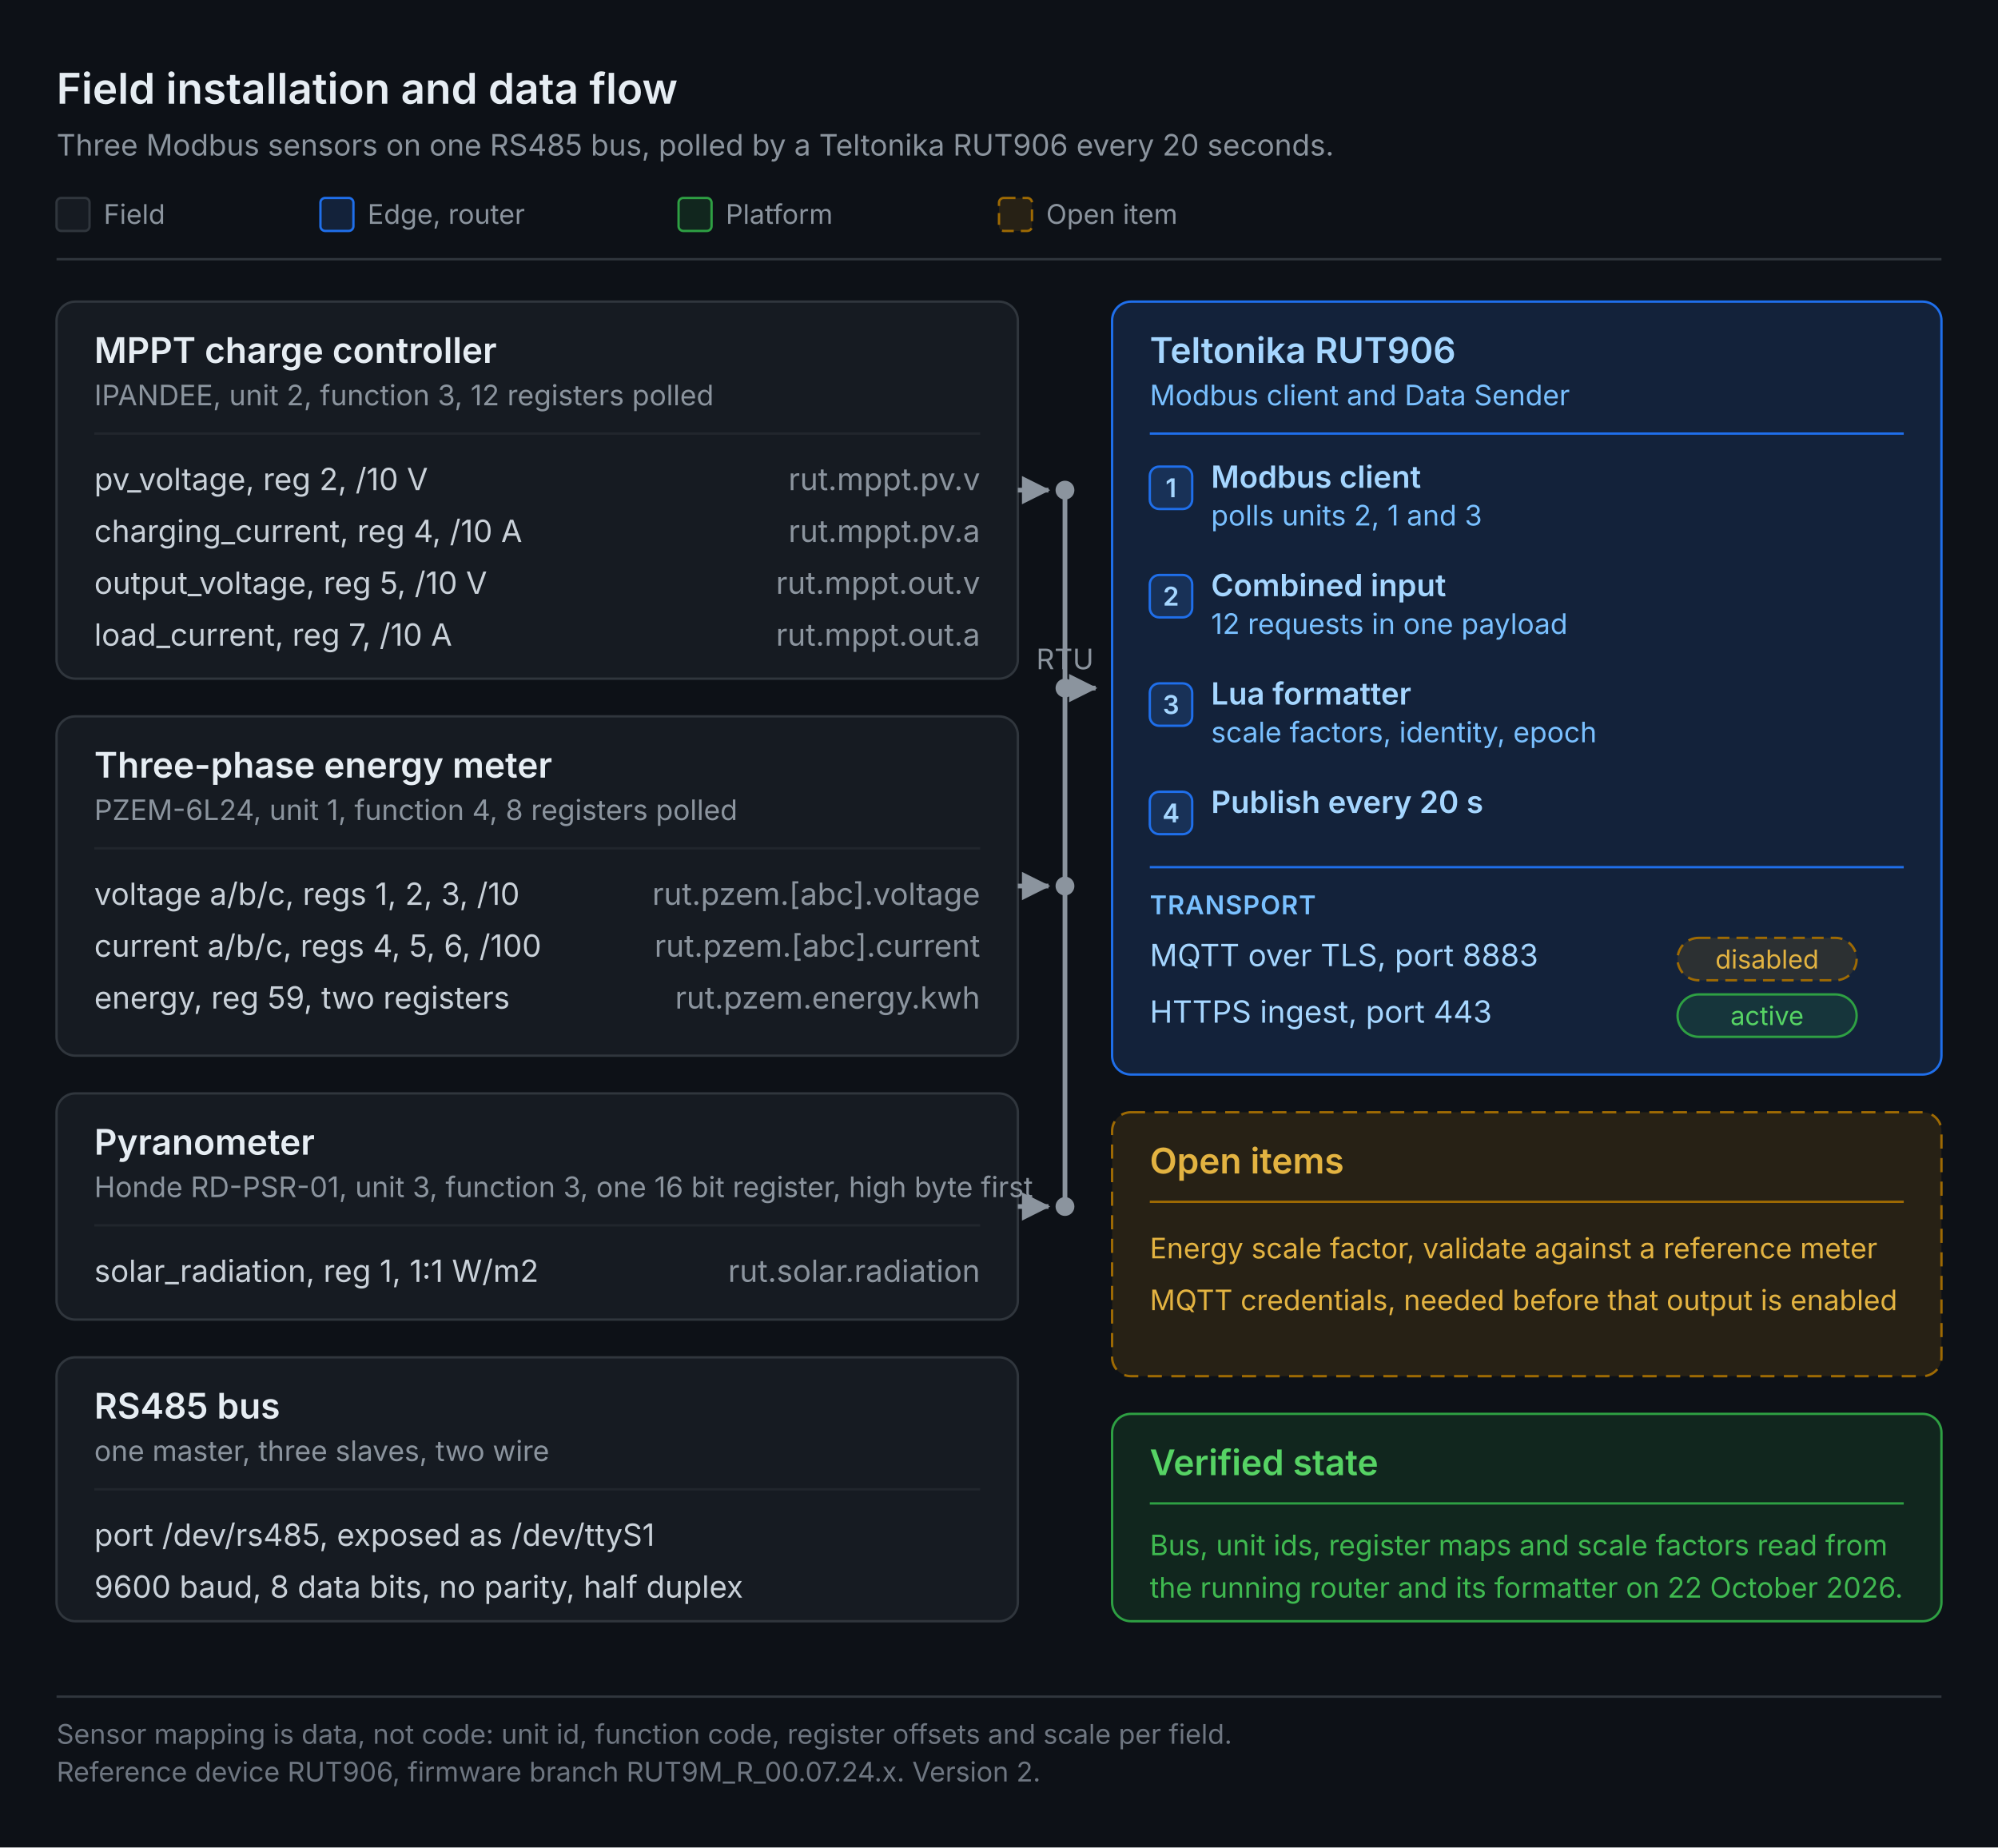
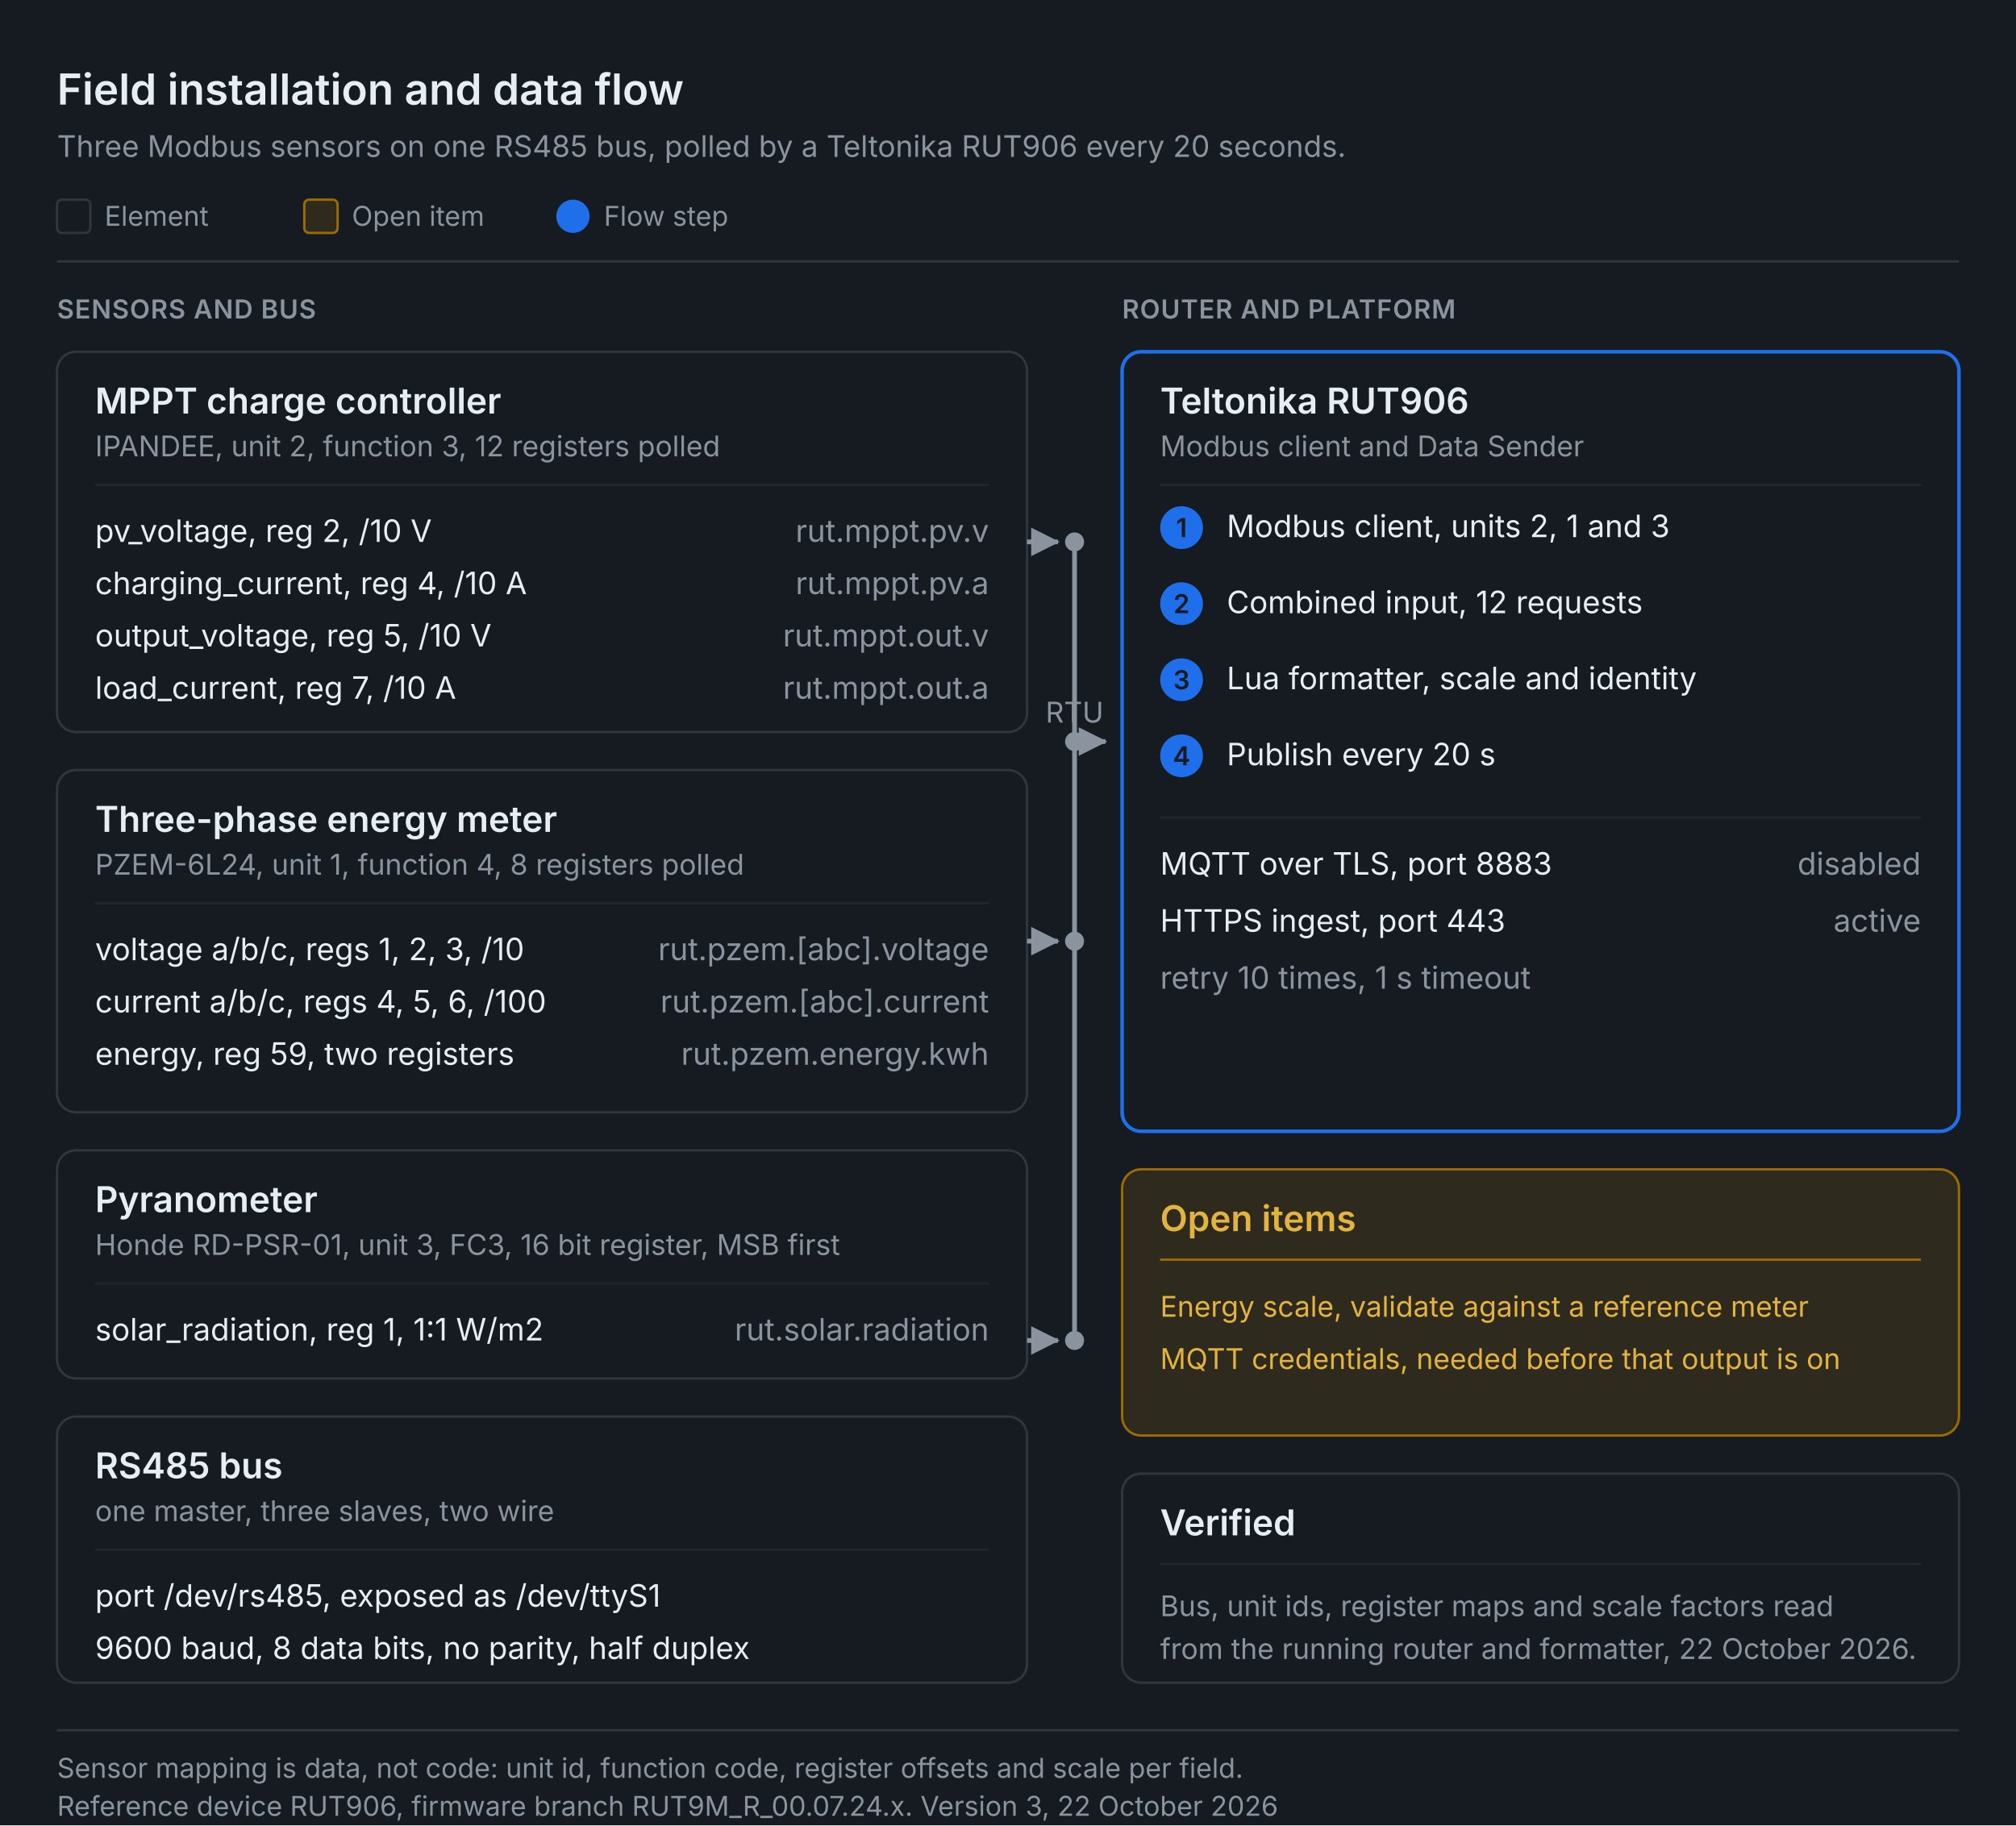
- <svg xmlns="http://www.w3.org/2000/svg" viewBox="0 0 848 784" width="848" height="784" role="img" font-family="Inter, Segoe UI, Helvetica, Arial, sans-serif">
+ <svg xmlns="http://www.w3.org/2000/svg" viewBox="0 0 848 768" width="848" height="768" role="img" font-family="Inter, Segoe UI, Helvetica, Arial, sans-serif">
  <defs>
    <marker id="flow" viewBox="0 0 8 8" refX="7.5" refY="4" markerWidth="6" markerHeight="6" orient="auto-start-reverse">
      <path d="M 0 0 L 8 4 L 0 8 Z" fill="#8b949e" />
    </marker>
  </defs>
-   <rect width="848" height="784" fill="#0d1117" />
+   <rect width="848" height="768" fill="#161b22" />
  <text x="24" y="44" font-size="18" font-weight="600" fill="#e6edf3">Field installation and data flow</text>
  <text x="24" y="66" font-size="12.5" fill="#8b949e">Three Modbus sensors on one RS485 bus, polled by a Teltonika RUT906 every 20 seconds.</text>
  <g font-size="11.5" fill="#8b949e">
-     <rect x="24" y="84" width="14" height="14" rx="2" fill="#161b22" stroke="#30363d" />
-     <text x="44" y="95">Field</text>
-     <rect x="136" y="84" width="14" height="14" rx="2" fill="rgba(56,139,253,0.15)" stroke="#1f6feb" />
-     <text x="156" y="95">Edge, router</text>
-     <rect x="288" y="84" width="14" height="14" rx="2" fill="rgba(46,160,67,0.15)" stroke="#2ea043" />
-     <text x="308" y="95">Platform</text>
-     <rect x="424" y="84" width="14" height="14" rx="2" fill="rgba(187,128,9,0.15)" stroke="#9e6a03" stroke-dasharray="5 3" />
-     <text x="444" y="95">Open item</text>
+     <rect x="24" y="84" width="14" height="14" rx="2" fill="none" stroke="#30363d" />
+     <text x="44" y="95">Element</text>
+     <rect x="128" y="84" width="14" height="14" rx="2" fill="rgba(187,128,9,0.15)" stroke="#9e6a03" />
+     <text x="148" y="95">Open item</text>
+     <circle cx="241" cy="91" r="7" fill="#1f6feb" />
+     <text x="254" y="95">Flow step</text>
  </g>
  <line x1="24" y1="110" x2="824" y2="110" stroke="#30363d" />
-   <rect x="24" y="128" width="408" height="160" rx="8" fill="#161b22" stroke="#30363d" />
-   <text x="40" y="154" font-size="15" font-weight="600" fill="#e6edf3">MPPT charge controller</text>
-   <text x="40" y="172" font-size="12" fill="#8b949e">IPANDEE, unit 2, function 3, 12 registers polled</text>
-   <line x1="40" y1="184" x2="416" y2="184" stroke="#21262d" />
+   <text x="24" y="134" font-size="11" font-weight="600" fill="#8b949e" letter-spacing="0.32">SENSORS AND BUS</text>
+   <text x="472" y="134" font-size="11" font-weight="600" fill="#8b949e" letter-spacing="0.32">ROUTER AND PLATFORM</text>
+   <rect x="24" y="148" width="408" height="160" rx="8" fill="none" stroke="#30363d" />
+   <text x="40" y="174" font-size="15" font-weight="600" fill="#e6edf3">MPPT charge controller</text>
+   <text x="40" y="192" font-size="12" fill="#8b949e">IPANDEE, unit 2, function 3, 12 registers polled</text>
+   <line x1="40" y1="204" x2="416" y2="204" stroke="#21262d" />
  <g font-size="13">
-     <text x="40" y="208" fill="#c9d1d9">pv_voltage, reg 2, /10 V</text>
-     <text x="416" y="208" fill="#8b949e" text-anchor="end">rut.mppt.pv.v</text>
-     <text x="40" y="230" fill="#c9d1d9">charging_current, reg 4, /10 A</text>
-     <text x="416" y="230" fill="#8b949e" text-anchor="end">rut.mppt.pv.a</text>
-     <text x="40" y="252" fill="#c9d1d9">output_voltage, reg 5, /10 V</text>
-     <text x="416" y="252" fill="#8b949e" text-anchor="end">rut.mppt.out.v</text>
-     <text x="40" y="274" fill="#c9d1d9">load_current, reg 7, /10 A</text>
-     <text x="416" y="274" fill="#8b949e" text-anchor="end">rut.mppt.out.a</text>
+     <text x="40" y="228" fill="#e6edf3">pv_voltage, reg 2, /10 V</text>
+     <text x="416" y="228" fill="#8b949e" text-anchor="end">rut.mppt.pv.v</text>
+     <text x="40" y="250" fill="#e6edf3">charging_current, reg 4, /10 A</text>
+     <text x="416" y="250" fill="#8b949e" text-anchor="end">rut.mppt.pv.a</text>
+     <text x="40" y="272" fill="#e6edf3">output_voltage, reg 5, /10 V</text>
+     <text x="416" y="272" fill="#8b949e" text-anchor="end">rut.mppt.out.v</text>
+     <text x="40" y="294" fill="#e6edf3">load_current, reg 7, /10 A</text>
+     <text x="416" y="294" fill="#8b949e" text-anchor="end">rut.mppt.out.a</text>
  </g>
-   <rect x="24" y="304" width="408" height="144" rx="8" fill="#161b22" stroke="#30363d" />
-   <text x="40" y="330" font-size="15" font-weight="600" fill="#e6edf3">Three-phase energy meter</text>
-   <text x="40" y="348" font-size="12" fill="#8b949e">PZEM-6L24, unit 1, function 4, 8 registers polled</text>
-   <line x1="40" y1="360" x2="416" y2="360" stroke="#21262d" />
+   <rect x="24" y="324" width="408" height="144" rx="8" fill="none" stroke="#30363d" />
+   <text x="40" y="350" font-size="15" font-weight="600" fill="#e6edf3">Three-phase energy meter</text>
+   <text x="40" y="368" font-size="12" fill="#8b949e">PZEM-6L24, unit 1, function 4, 8 registers polled</text>
+   <line x1="40" y1="380" x2="416" y2="380" stroke="#21262d" />
  <g font-size="13">
-     <text x="40" y="384" fill="#c9d1d9">voltage a/b/c, regs 1, 2, 3, /10</text>
-     <text x="416" y="384" fill="#8b949e" text-anchor="end">rut.pzem.[abc].voltage</text>
-     <text x="40" y="406" fill="#c9d1d9">current a/b/c, regs 4, 5, 6, /100</text>
-     <text x="416" y="406" fill="#8b949e" text-anchor="end">rut.pzem.[abc].current</text>
-     <text x="40" y="428" fill="#c9d1d9">energy, reg 59, two registers</text>
-     <text x="416" y="428" fill="#8b949e" text-anchor="end">rut.pzem.energy.kwh</text>
+     <text x="40" y="404" fill="#e6edf3">voltage a/b/c, regs 1, 2, 3, /10</text>
+     <text x="416" y="404" fill="#8b949e" text-anchor="end">rut.pzem.[abc].voltage</text>
+     <text x="40" y="426" fill="#e6edf3">current a/b/c, regs 4, 5, 6, /100</text>
+     <text x="416" y="426" fill="#8b949e" text-anchor="end">rut.pzem.[abc].current</text>
+     <text x="40" y="448" fill="#e6edf3">energy, reg 59, two registers</text>
+     <text x="416" y="448" fill="#8b949e" text-anchor="end">rut.pzem.energy.kwh</text>
  </g>
-   <rect x="24" y="464" width="408" height="96" rx="8" fill="#161b22" stroke="#30363d" />
-   <text x="40" y="490" font-size="15" font-weight="600" fill="#e6edf3">Pyranometer</text>
-   <text x="40" y="508" font-size="12" fill="#8b949e">Honde RD-PSR-01, unit 3, function 3, one 16 bit register, high byte first</text>
-   <line x1="40" y1="520" x2="416" y2="520" stroke="#21262d" />
-   <text x="40" y="544" font-size="13" fill="#c9d1d9">solar_radiation, reg 1, 1:1 W/m2</text>
-   <text x="416" y="544" font-size="13" fill="#8b949e" text-anchor="end">rut.solar.radiation</text>
-   <rect x="24" y="576" width="408" height="112" rx="8" fill="#161b22" stroke="#30363d" />
-   <text x="40" y="602" font-size="15" font-weight="600" fill="#e6edf3">RS485 bus</text>
-   <text x="40" y="620" font-size="12" fill="#8b949e">one master, three slaves, two wire</text>
-   <line x1="40" y1="632" x2="416" y2="632" stroke="#21262d" />
-   <g font-size="13" fill="#c9d1d9">
-     <text x="40" y="656">port /dev/rs485, exposed as /dev/ttyS1</text>
-     <text x="40" y="678">9600 baud, 8 data bits, no parity, half duplex</text>
+   <rect x="24" y="484" width="408" height="96" rx="8" fill="none" stroke="#30363d" />
+   <text x="40" y="510" font-size="15" font-weight="600" fill="#e6edf3">Pyranometer</text>
+   <text x="40" y="528" font-size="12" fill="#8b949e">Honde RD-PSR-01, unit 3, FC3, 16 bit register, MSB first</text>
+   <line x1="40" y1="540" x2="416" y2="540" stroke="#21262d" />
+   <text x="40" y="564" font-size="13" fill="#e6edf3">solar_radiation, reg 1, 1:1 W/m2</text>
+   <text x="416" y="564" font-size="13" fill="#8b949e" text-anchor="end">rut.solar.radiation</text>
+   <rect x="24" y="596" width="408" height="112" rx="8" fill="none" stroke="#30363d" />
+   <text x="40" y="622" font-size="15" font-weight="600" fill="#e6edf3">RS485 bus</text>
+   <text x="40" y="640" font-size="12" fill="#8b949e">one master, three slaves, two wire</text>
+   <line x1="40" y1="652" x2="416" y2="652" stroke="#21262d" />
+   <g font-size="13" fill="#e6edf3">
+     <text x="40" y="676">port /dev/rs485, exposed as /dev/ttyS1</text>
+     <text x="40" y="698">9600 baud, 8 data bits, no parity, half duplex</text>
  </g>
-   <line x1="452" y1="208" x2="452" y2="512" stroke="#8b949e" stroke-width="2" />
-   <line x1="432" y1="208" x2="445" y2="208" stroke="#8b949e" stroke-width="2" marker-end="url(#flow)" />
-   <line x1="432" y1="376" x2="445" y2="376" stroke="#8b949e" stroke-width="2" marker-end="url(#flow)" />
-   <line x1="432" y1="512" x2="445" y2="512" stroke="#8b949e" stroke-width="2" marker-end="url(#flow)" />
-   <line x1="452" y1="292" x2="465" y2="292" stroke="#8b949e" stroke-width="2" marker-end="url(#flow)" />
-   <circle cx="452" cy="208" r="4" fill="#8b949e" />
-   <circle cx="452" cy="292" r="4" fill="#8b949e" />
-   <circle cx="452" cy="376" r="4" fill="#8b949e" />
-   <circle cx="452" cy="512" r="4" fill="#8b949e" />
-   <text x="452" y="284" font-size="12" fill="#8b949e" text-anchor="middle">RTU</text>
-   <rect x="472" y="128" width="352" height="328" rx="8" fill="rgba(56,139,253,0.15)" stroke="#1f6feb" />
-   <text x="488" y="154" font-size="15" font-weight="600" fill="#a5d6ff">Teltonika RUT906</text>
-   <text x="488" y="172" font-size="12" fill="#79c0ff">Modbus client and Data Sender</text>
-   <line x1="488" y1="184" x2="808" y2="184" stroke="#1f6feb" />
+   <rect x="472" y="148" width="352" height="328" rx="8" fill="none" stroke="#1f6feb" stroke-width="1.5" />
+   <text x="488" y="174" font-size="15" font-weight="600" fill="#e6edf3">Teltonika RUT906</text>
+   <text x="488" y="192" font-size="12" fill="#8b949e">Modbus client and Data Sender</text>
+   <line x1="488" y1="204" x2="808" y2="204" stroke="#21262d" />
  <g>
-     <rect x="488" y="198" width="18" height="18" rx="4" fill="rgba(56,139,253,0.15)" stroke="#1f6feb" />
-     <text x="497" y="211" font-size="11" font-weight="600" fill="#a5d6ff" text-anchor="middle">1</text>
-     <text x="514" y="207" font-size="13" font-weight="600" fill="#a5d6ff">Modbus client</text>
-     <text x="514" y="223" font-size="12" fill="#79c0ff">polls units 2, 1 and 3</text>
-     <rect x="488" y="244" width="18" height="18" rx="4" fill="rgba(56,139,253,0.15)" stroke="#1f6feb" />
-     <text x="497" y="257" font-size="11" font-weight="600" fill="#a5d6ff" text-anchor="middle">2</text>
-     <text x="514" y="253" font-size="13" font-weight="600" fill="#a5d6ff">Combined input</text>
-     <text x="514" y="269" font-size="12" fill="#79c0ff">12 requests in one payload</text>
-     <rect x="488" y="290" width="18" height="18" rx="4" fill="rgba(56,139,253,0.15)" stroke="#1f6feb" />
-     <text x="497" y="303" font-size="11" font-weight="600" fill="#a5d6ff" text-anchor="middle">3</text>
-     <text x="514" y="299" font-size="13" font-weight="600" fill="#a5d6ff">Lua formatter</text>
-     <text x="514" y="315" font-size="12" fill="#79c0ff">scale factors, identity, epoch</text>
-     <rect x="488" y="336" width="18" height="18" rx="4" fill="rgba(56,139,253,0.15)" stroke="#1f6feb" />
-     <text x="497" y="349" font-size="11" font-weight="600" fill="#a5d6ff" text-anchor="middle">4</text>
-     <text x="514" y="345" font-size="13" font-weight="600" fill="#a5d6ff">Publish every 20 s</text>
+     <circle cx="497" cy="222" r="9" fill="#1f6feb" />
+     <text x="497" y="226" font-size="11" font-weight="600" fill="#161b22" text-anchor="middle">1</text>
+     <text x="516" y="226" font-size="13" fill="#e6edf3">Modbus client, units 2, 1 and 3</text>
+     <circle cx="497" cy="254" r="9" fill="#1f6feb" />
+     <text x="497" y="258" font-size="11" font-weight="600" fill="#161b22" text-anchor="middle">2</text>
+     <text x="516" y="258" font-size="13" fill="#e6edf3">Combined input, 12 requests</text>
+     <circle cx="497" cy="286" r="9" fill="#1f6feb" />
+     <text x="497" y="290" font-size="11" font-weight="600" fill="#161b22" text-anchor="middle">3</text>
+     <text x="516" y="290" font-size="13" fill="#e6edf3">Lua formatter, scale and identity</text>
+     <circle cx="497" cy="318" r="9" fill="#1f6feb" />
+     <text x="497" y="322" font-size="11" font-weight="600" fill="#161b22" text-anchor="middle">4</text>
+     <text x="516" y="322" font-size="13" fill="#e6edf3">Publish every 20 s</text>
  </g>
-   <line x1="488" y1="368" x2="808" y2="368" stroke="#1f6feb" />
-   <text x="488" y="388" font-size="11" font-weight="600" fill="#79c0ff" letter-spacing="0.32">TRANSPORT</text>
+   <line x1="488" y1="344" x2="808" y2="344" stroke="#21262d" />
  <g font-size="13">
-     <text x="488" y="410" fill="#a5d6ff">MQTT over TLS, port 8883</text>
-     <rect x="712" y="398" width="76" height="18" rx="9" fill="rgba(187,128,9,0.15)" stroke="#9e6a03" stroke-dasharray="5 3" />
-     <text x="750" y="411" font-size="11" fill="#e3b341" text-anchor="middle">disabled</text>
-     <text x="488" y="434" fill="#a5d6ff">HTTPS ingest, port 443</text>
-     <rect x="712" y="422" width="76" height="18" rx="9" fill="rgba(46,160,67,0.15)" stroke="#2ea043" />
-     <text x="750" y="435" font-size="11" fill="#56d364" text-anchor="middle">active</text>
+     <text x="488" y="368" fill="#e6edf3">MQTT over TLS, port 8883</text>
+     <text x="808" y="368" fill="#8b949e" text-anchor="end">disabled</text>
+     <text x="488" y="392" fill="#e6edf3">HTTPS ingest, port 443</text>
+     <text x="808" y="392" fill="#8b949e" text-anchor="end">active</text>
+     <text x="488" y="416" fill="#8b949e">retry 10 times, 1 s timeout</text>
  </g>
-   <rect x="472" y="472" width="352" height="112" rx="8" fill="rgba(187,128,9,0.15)" stroke="#9e6a03" stroke-dasharray="6 4" />
-   <text x="488" y="498" font-size="15" font-weight="600" fill="#e3b341">Open items</text>
-   <line x1="488" y1="510" x2="808" y2="510" stroke="#9e6a03" />
+   <rect x="472" y="492" width="352" height="112" rx="8" fill="rgba(187,128,9,0.15)" stroke="#9e6a03" />
+   <text x="488" y="518" font-size="15" font-weight="600" fill="#e3b341">Open items</text>
+   <line x1="488" y1="530" x2="808" y2="530" stroke="#9e6a03" />
  <g font-size="12" fill="#e3b341">
-     <text x="488" y="534">Energy scale factor, validate against a reference meter</text>
-     <text x="488" y="556">MQTT credentials, needed before that output is enabled</text>
+     <text x="488" y="554">Energy scale, validate against a reference meter</text>
+     <text x="488" y="576">MQTT credentials, needed before that output is on</text>
  </g>
-   <rect x="472" y="600" width="352" height="88" rx="8" fill="rgba(46,160,67,0.15)" stroke="#2ea043" />
-   <text x="488" y="626" font-size="15" font-weight="600" fill="#56d364">Verified state</text>
-   <line x1="488" y1="638" x2="808" y2="638" stroke="#2ea043" />
-   <g font-size="12" fill="#3fb950">
-     <text x="488" y="660">Bus, unit ids, register maps and scale factors read from</text>
-     <text x="488" y="678">the running router and its formatter on 22 October 2026.</text>
+   <rect x="472" y="620" width="352" height="88" rx="8" fill="none" stroke="#30363d" />
+   <text x="488" y="646" font-size="15" font-weight="600" fill="#e6edf3">Verified</text>
+   <line x1="488" y1="658" x2="808" y2="658" stroke="#21262d" />
+   <g font-size="12" fill="#8b949e">
+     <text x="488" y="680">Bus, unit ids, register maps and scale factors read</text>
+     <text x="488" y="698">from the running router and formatter, 22 October 2026.</text>
  </g>
-   <line x1="24" y1="720" x2="824" y2="720" stroke="#30363d" />
-   <text x="24" y="740" font-size="11.5" fill="#6e7681">Sensor mapping is data, not code: unit id, function code, register offsets and scale per field.</text>
-   <text x="24" y="756" font-size="11.5" fill="#6e7681">Reference device RUT906, firmware branch RUT9M_R_00.07.24.x. Version 2.</text>
+   <line x1="452" y1="228" x2="452" y2="564" stroke="#8b949e" stroke-width="2" />
+   <line x1="432" y1="228" x2="445" y2="228" stroke="#8b949e" stroke-width="2" marker-end="url(#flow)" />
+   <line x1="432" y1="396" x2="445" y2="396" stroke="#8b949e" stroke-width="2" marker-end="url(#flow)" />
+   <line x1="432" y1="564" x2="445" y2="564" stroke="#8b949e" stroke-width="2" marker-end="url(#flow)" />
+   <line x1="452" y1="312" x2="465" y2="312" stroke="#8b949e" stroke-width="2" marker-end="url(#flow)" />
+   <circle cx="452" cy="228" r="4" fill="#8b949e" />
+   <circle cx="452" cy="312" r="4" fill="#8b949e" />
+   <circle cx="452" cy="396" r="4" fill="#8b949e" />
+   <circle cx="452" cy="564" r="4" fill="#8b949e" />
+   <text x="452" y="304" font-size="12" fill="#8b949e" text-anchor="middle">RTU</text>
+   <line x1="24" y1="728" x2="824" y2="728" stroke="#30363d" />
+   <text x="24" y="748" font-size="11.5" fill="#8b949e">Sensor mapping is data, not code: unit id, function code, register offsets and scale per field.</text>
+   <text x="24" y="764" font-size="11.5" fill="#8b949e">Reference device RUT906, firmware branch RUT9M_R_00.07.24.x. Version 3, 22 October 2026</text>
</svg>
